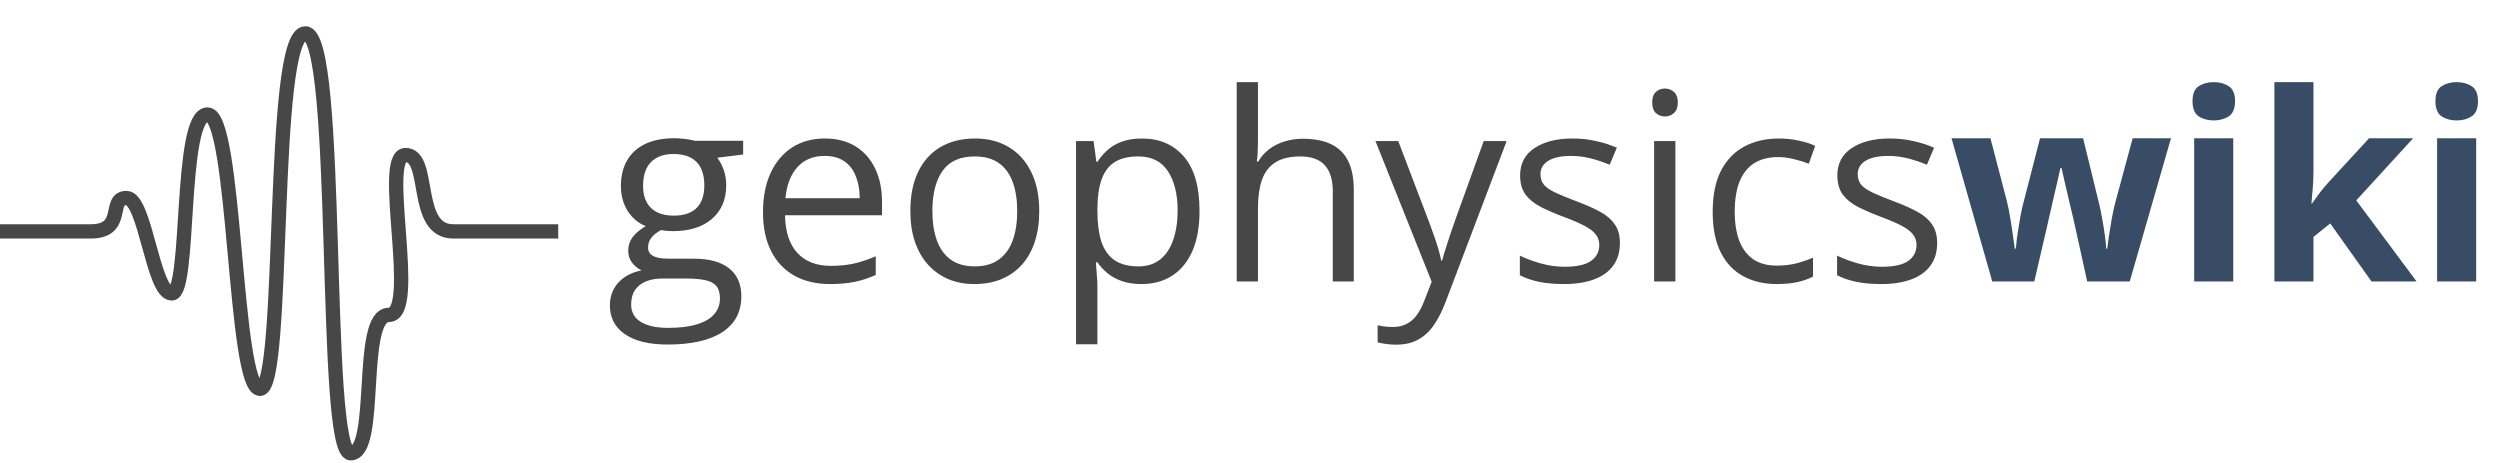
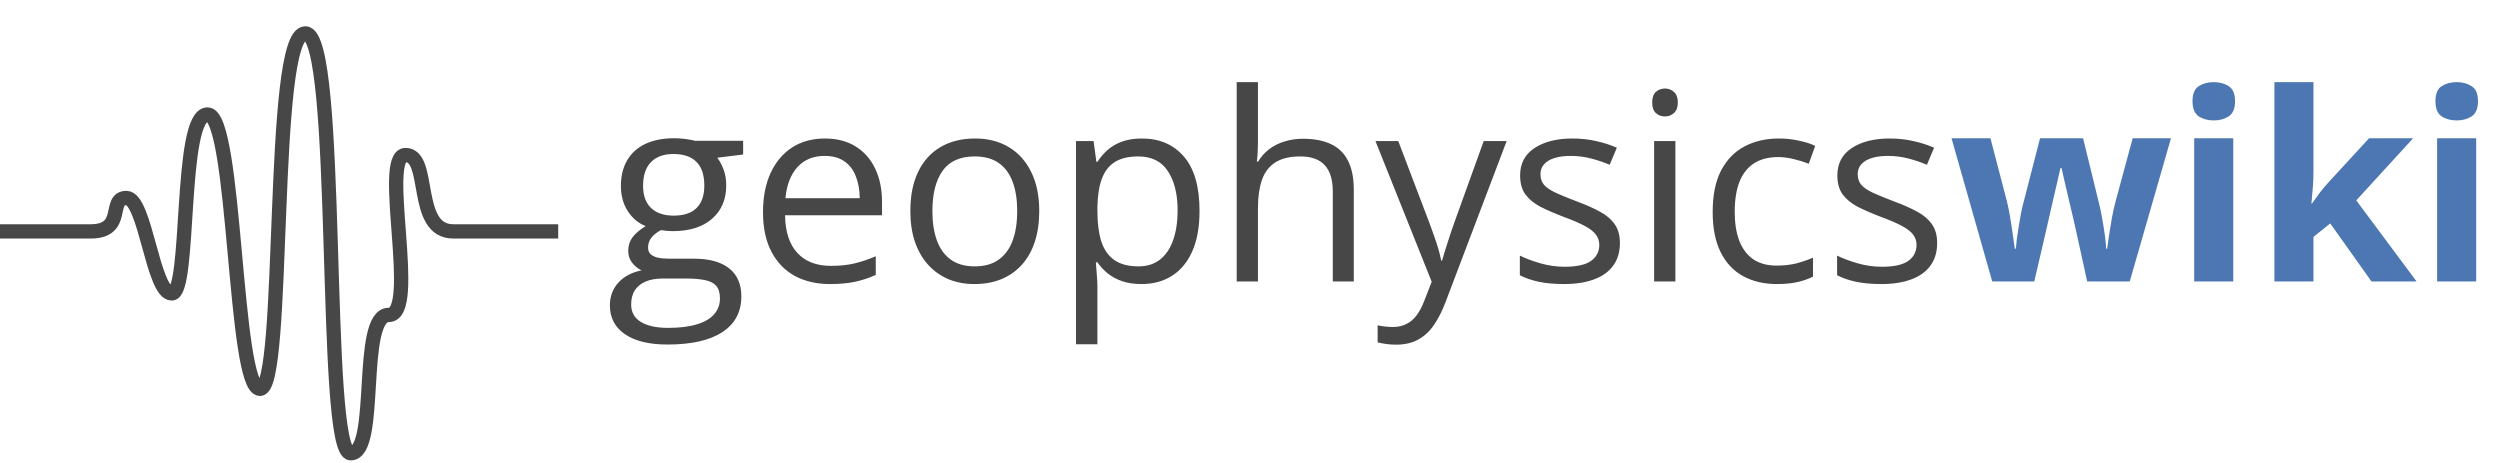
<svg xmlns="http://www.w3.org/2000/svg" width="524" height="97" viewBox="0 0 524 97" fill="none">
  <path d="M0 48.5C0 48.5 11.5 48.5 19 48.5C26.5 48.5 22.5 41.5 26.5 41.5C30.5 41.5 32 61.5 36 61.5C40 61.5 37.5 24 43.5 24C49.5 24 49 81.5 54.5 81.5C60 81.5 56.5 7 64 7C71.5 7 67.5 95 73.5 95C79.5 95 75 66 81.5 66C88 66 79.5 32.5 85 32.5C90.5 32.5 86.5 48.5 95 48.5C103.5 48.5 117 48.5 117 48.5" stroke="#474747" stroke-width="3" />
  <path d="M139.917 72.213C136.05 72.213 133.069 71.488 130.975 70.038C128.88 68.605 127.833 66.591 127.833 63.995C127.833 62.151 128.414 60.575 129.578 59.269C130.76 57.962 132.389 57.093 134.466 56.664C133.696 56.306 133.034 55.768 132.479 55.052C131.941 54.336 131.673 53.513 131.673 52.581C131.673 51.507 131.968 50.567 132.559 49.762C133.168 48.938 134.09 48.15 135.325 47.398C133.785 46.772 132.532 45.715 131.565 44.23C130.617 42.726 130.142 40.98 130.142 38.993C130.142 36.88 130.581 35.081 131.458 33.595C132.335 32.091 133.606 30.945 135.271 30.157C136.937 29.369 138.951 28.976 141.314 28.976C141.833 28.976 142.352 29.002 142.872 29.056C143.409 29.092 143.919 29.155 144.402 29.244C144.886 29.316 145.306 29.405 145.665 29.513H155.762V32.386L150.337 33.058C150.875 33.756 151.322 34.597 151.68 35.582C152.038 36.567 152.217 37.659 152.217 38.858C152.217 41.795 151.224 44.131 149.236 45.868C147.249 47.586 144.519 48.446 141.045 48.446C140.222 48.446 139.38 48.374 138.521 48.231C137.644 48.714 136.972 49.252 136.507 49.842C136.059 50.433 135.835 51.113 135.835 51.883C135.835 52.456 136.006 52.913 136.346 53.253C136.704 53.593 137.214 53.844 137.876 54.005C138.539 54.148 139.336 54.22 140.267 54.22H145.45C148.654 54.22 151.107 54.891 152.808 56.234C154.527 57.577 155.386 59.537 155.386 62.115C155.386 65.374 154.061 67.871 151.412 69.608C148.762 71.345 144.931 72.213 139.917 72.213ZM140.052 68.722C142.487 68.722 144.501 68.471 146.094 67.97C147.706 67.486 148.905 66.779 149.693 65.848C150.499 64.935 150.901 63.843 150.901 62.572C150.901 61.39 150.633 60.495 150.096 59.886C149.559 59.295 148.771 58.901 147.732 58.705C146.694 58.49 145.423 58.382 143.919 58.382H138.816C137.492 58.382 136.337 58.588 135.352 59C134.367 59.412 133.606 60.02 133.069 60.826C132.55 61.632 132.291 62.634 132.291 63.834C132.291 65.427 132.962 66.636 134.305 67.46C135.647 68.301 137.563 68.722 140.052 68.722ZM141.207 45.196C143.337 45.196 144.939 44.659 146.014 43.585C147.088 42.511 147.625 40.944 147.625 38.885C147.625 36.683 147.079 35.036 145.987 33.944C144.895 32.834 143.283 32.279 141.153 32.279C139.112 32.279 137.536 32.852 136.426 33.998C135.334 35.126 134.788 36.782 134.788 38.966C134.788 40.971 135.343 42.511 136.453 43.585C137.563 44.659 139.148 45.196 141.207 45.196ZM172.896 29.029C175.403 29.029 177.551 29.584 179.341 30.694C181.132 31.804 182.501 33.362 183.45 35.367C184.399 37.355 184.874 39.682 184.874 42.35V45.116H164.544C164.598 48.571 165.457 51.203 167.122 53.011C168.787 54.819 171.132 55.724 174.158 55.724C176.02 55.724 177.667 55.553 179.1 55.213C180.532 54.873 182.018 54.372 183.558 53.709V57.63C182.072 58.293 180.595 58.776 179.126 59.081C177.676 59.385 175.958 59.537 173.97 59.537C171.141 59.537 168.671 58.964 166.558 57.818C164.463 56.655 162.834 54.954 161.67 52.716C160.507 50.478 159.925 47.739 159.925 44.498C159.925 41.329 160.453 38.59 161.509 36.28C162.583 33.953 164.087 32.162 166.021 30.909C167.972 29.656 170.264 29.029 172.896 29.029ZM172.842 32.682C170.461 32.682 168.563 33.46 167.149 35.018C165.735 36.576 164.893 38.751 164.625 41.544H180.201C180.183 39.789 179.905 38.25 179.368 36.925C178.849 35.582 178.052 34.544 176.978 33.81C175.904 33.058 174.525 32.682 172.842 32.682ZM217.825 44.23C217.825 46.647 217.512 48.804 216.885 50.702C216.259 52.599 215.354 54.202 214.173 55.509C212.991 56.816 211.559 57.818 209.876 58.517C208.211 59.197 206.322 59.537 204.209 59.537C202.24 59.537 200.432 59.197 198.785 58.517C197.155 57.818 195.741 56.816 194.542 55.509C193.36 54.202 192.438 52.599 191.775 50.702C191.131 48.804 190.809 46.647 190.809 44.23C190.809 41.007 191.355 38.268 192.447 36.012C193.539 33.738 195.097 32.01 197.12 30.829C199.161 29.629 201.587 29.029 204.397 29.029C207.083 29.029 209.428 29.629 211.434 30.829C213.457 32.028 215.023 33.765 216.133 36.039C217.261 38.294 217.825 41.025 217.825 44.23ZM195.428 44.23C195.428 46.593 195.741 48.643 196.368 50.379C196.994 52.116 197.961 53.459 199.268 54.408C200.575 55.357 202.258 55.831 204.317 55.831C206.358 55.831 208.032 55.357 209.339 54.408C210.664 53.459 211.639 52.116 212.266 50.379C212.893 48.643 213.206 46.593 213.206 44.23C213.206 41.884 212.893 39.861 212.266 38.16C211.639 36.441 210.673 35.117 209.366 34.185C208.059 33.255 206.367 32.789 204.29 32.789C201.229 32.789 198.982 33.801 197.549 35.824C196.135 37.847 195.428 40.649 195.428 44.23ZM239.363 29.029C243.034 29.029 245.961 30.291 248.145 32.816C250.329 35.34 251.421 39.136 251.421 44.203C251.421 47.551 250.92 50.361 249.917 52.635C248.915 54.909 247.5 56.628 245.674 57.791C243.866 58.955 241.727 59.537 239.256 59.537C237.698 59.537 236.329 59.331 235.147 58.919C233.965 58.508 232.954 57.953 232.112 57.254C231.271 56.556 230.573 55.795 230.018 54.972H229.695C229.749 55.67 229.812 56.511 229.883 57.496C229.973 58.481 230.018 59.34 230.018 60.074V72.159H225.533V29.566H229.212L229.803 33.917H230.018C230.59 33.022 231.289 32.207 232.112 31.473C232.936 30.721 233.938 30.13 235.12 29.701C236.32 29.253 237.734 29.029 239.363 29.029ZM238.584 32.789C236.543 32.789 234.896 33.183 233.643 33.971C232.408 34.758 231.504 35.94 230.931 37.516C230.358 39.073 230.053 41.034 230.018 43.397V44.256C230.018 46.745 230.286 48.849 230.823 50.567C231.378 52.286 232.282 53.593 233.536 54.488C234.807 55.383 236.508 55.831 238.638 55.831C240.464 55.831 241.986 55.339 243.204 54.354C244.421 53.369 245.325 52 245.916 50.245C246.525 48.473 246.829 46.441 246.829 44.149C246.829 40.676 246.149 37.919 244.788 35.877C243.445 33.819 241.377 32.789 238.584 32.789ZM263.667 17.213V29.701C263.667 30.417 263.65 31.142 263.614 31.876C263.578 32.592 263.515 33.255 263.426 33.863H263.721C264.33 32.825 265.1 31.956 266.031 31.258C266.98 30.542 268.054 30.005 269.253 29.647C270.453 29.271 271.724 29.083 273.067 29.083C275.43 29.083 277.4 29.459 278.975 30.211C280.569 30.963 281.759 32.127 282.547 33.702C283.353 35.278 283.755 37.319 283.755 39.825V59H279.351V40.121C279.351 37.668 278.787 35.833 277.659 34.615C276.549 33.398 274.839 32.789 272.53 32.789C270.346 32.789 268.6 33.21 267.293 34.051C266.004 34.875 265.073 36.092 264.5 37.704C263.945 39.315 263.667 41.284 263.667 43.612V59H259.209V17.213H263.667ZM288.294 29.566H293.074L299.573 46.647C299.949 47.649 300.298 48.616 300.621 49.547C300.943 50.46 301.229 51.337 301.48 52.179C301.731 53.02 301.928 53.835 302.071 54.623H302.259C302.509 53.727 302.868 52.555 303.333 51.105C303.799 49.636 304.3 48.141 304.837 46.62L310.987 29.566H315.794L302.984 63.324C302.304 65.132 301.507 66.707 300.594 68.05C299.699 69.393 298.606 70.422 297.317 71.139C296.028 71.873 294.471 72.24 292.645 72.24C291.803 72.24 291.06 72.186 290.416 72.079C289.771 71.989 289.216 71.882 288.75 71.756V68.185C289.144 68.274 289.619 68.355 290.174 68.426C290.747 68.498 291.338 68.534 291.946 68.534C293.056 68.534 294.014 68.319 294.82 67.889C295.643 67.477 296.351 66.869 296.941 66.063C297.532 65.257 298.042 64.299 298.472 63.19L300.083 59.054L288.294 29.566ZM339.534 50.943C339.534 52.823 339.06 54.408 338.111 55.697C337.18 56.968 335.837 57.926 334.083 58.57C332.346 59.215 330.269 59.537 327.852 59.537C325.793 59.537 324.012 59.376 322.508 59.054C321.004 58.731 319.688 58.275 318.56 57.684V53.575C319.76 54.166 321.192 54.703 322.857 55.187C324.522 55.67 326.223 55.912 327.959 55.912C330.502 55.912 332.346 55.5 333.492 54.676C334.638 53.853 335.21 52.734 335.21 51.319C335.21 50.514 334.978 49.806 334.512 49.198C334.065 48.571 333.304 47.971 332.229 47.398C331.155 46.808 329.669 46.163 327.771 45.465C325.892 44.749 324.262 44.041 322.884 43.343C321.523 42.627 320.467 41.759 319.715 40.738C318.981 39.718 318.614 38.393 318.614 36.764C318.614 34.275 319.616 32.368 321.622 31.044C323.645 29.701 326.294 29.029 329.571 29.029C331.343 29.029 332.999 29.208 334.539 29.566C336.097 29.907 337.547 30.372 338.89 30.963L337.386 34.535C336.168 34.016 334.87 33.577 333.492 33.219C332.113 32.861 330.708 32.682 329.275 32.682C327.216 32.682 325.632 33.022 324.522 33.702C323.43 34.383 322.884 35.313 322.884 36.495C322.884 37.408 323.134 38.16 323.636 38.751C324.155 39.342 324.979 39.897 326.106 40.416C327.234 40.935 328.72 41.544 330.564 42.242C332.409 42.922 334.002 43.63 335.345 44.364C336.688 45.08 337.717 45.957 338.433 46.996C339.167 48.016 339.534 49.332 339.534 50.943ZM351.163 29.566V59H346.705V29.566H351.163ZM348.987 18.556C349.721 18.556 350.348 18.797 350.867 19.281C351.404 19.746 351.673 20.48 351.673 21.483C351.673 22.468 351.404 23.202 350.867 23.685C350.348 24.169 349.721 24.41 348.987 24.41C348.217 24.41 347.573 24.169 347.054 23.685C346.552 23.202 346.302 22.468 346.302 21.483C346.302 20.48 346.552 19.746 347.054 19.281C347.573 18.797 348.217 18.556 348.987 18.556ZM372.405 59.537C369.756 59.537 367.419 58.991 365.396 57.899C363.373 56.807 361.797 55.142 360.669 52.904C359.542 50.666 358.978 47.846 358.978 44.444C358.978 40.882 359.568 37.972 360.75 35.716C361.95 33.443 363.597 31.76 365.691 30.668C367.786 29.575 370.167 29.029 372.835 29.029C374.303 29.029 375.717 29.181 377.078 29.486C378.457 29.772 379.585 30.139 380.462 30.587L379.119 34.32C378.224 33.962 377.186 33.639 376.004 33.353C374.84 33.067 373.748 32.923 372.728 32.923C370.687 32.923 368.986 33.362 367.625 34.239C366.282 35.117 365.271 36.406 364.59 38.106C363.928 39.807 363.597 41.902 363.597 44.391C363.597 46.772 363.919 48.804 364.563 50.487C365.226 52.17 366.202 53.459 367.491 54.354C368.798 55.231 370.427 55.67 372.378 55.67C373.936 55.67 375.341 55.509 376.595 55.187C377.848 54.846 378.985 54.453 380.005 54.005V57.98C379.021 58.481 377.92 58.866 376.702 59.134C375.503 59.403 374.07 59.537 372.405 59.537ZM406.028 50.943C406.028 52.823 405.554 54.408 404.605 55.697C403.674 56.968 402.331 57.926 400.577 58.57C398.84 59.215 396.763 59.537 394.346 59.537C392.287 59.537 390.506 59.376 389.002 59.054C387.498 58.731 386.182 58.275 385.054 57.684V53.575C386.254 54.166 387.686 54.703 389.351 55.187C391.016 55.67 392.717 55.912 394.454 55.912C396.996 55.912 398.84 55.5 399.986 54.676C401.132 53.853 401.705 52.734 401.705 51.319C401.705 50.514 401.472 49.806 401.006 49.198C400.559 48.571 399.798 47.971 398.724 47.398C397.649 46.808 396.163 46.163 394.266 45.465C392.386 44.749 390.757 44.041 389.378 43.343C388.017 42.627 386.961 41.759 386.209 40.738C385.475 39.718 385.108 38.393 385.108 36.764C385.108 34.275 386.111 32.368 388.116 31.044C390.139 29.701 392.789 29.029 396.065 29.029C397.837 29.029 399.493 29.208 401.033 29.566C402.591 29.907 404.041 30.372 405.384 30.963L403.88 34.535C402.662 34.016 401.364 33.577 399.986 33.219C398.607 32.861 397.202 32.682 395.77 32.682C393.711 32.682 392.126 33.022 391.016 33.702C389.924 34.383 389.378 35.313 389.378 36.495C389.378 37.408 389.629 38.16 390.13 38.751C390.649 39.342 391.473 39.897 392.601 40.416C393.729 40.935 395.215 41.544 397.059 42.242C398.903 42.922 400.496 43.63 401.839 44.364C403.182 45.08 404.211 45.957 404.927 46.996C405.661 48.016 406.028 49.332 406.028 50.943Z" fill="#474747" />
-   <path d="M437.476 59L435.167 48.499C435.041 47.873 434.835 46.951 434.549 45.733C434.262 44.498 433.949 43.182 433.609 41.786C433.287 40.371 432.982 39.064 432.696 37.865C432.427 36.665 432.23 35.788 432.105 35.233H431.863C431.738 35.788 431.541 36.665 431.272 37.865C431.004 39.064 430.7 40.371 430.359 41.786C430.037 43.2 429.733 44.534 429.446 45.787C429.16 47.023 428.945 47.962 428.802 48.607L426.385 59H417.576L409.036 28.976H417.2L420.665 42.269C420.897 43.2 421.121 44.31 421.336 45.599C421.551 46.87 421.739 48.106 421.9 49.305C422.079 50.487 422.213 51.427 422.303 52.125H422.518C422.553 51.606 422.625 50.916 422.732 50.057C422.858 49.198 422.992 48.312 423.135 47.398C423.296 46.467 423.44 45.635 423.565 44.901C423.708 44.149 423.816 43.639 423.887 43.37L427.593 28.976H436.617L440.135 43.37C440.26 43.889 440.421 44.713 440.618 45.841C440.833 46.969 441.021 48.133 441.182 49.332C441.343 50.514 441.433 51.445 441.451 52.125H441.666C441.737 51.516 441.862 50.612 442.042 49.413C442.221 48.213 442.426 46.96 442.659 45.653C442.91 44.328 443.16 43.2 443.411 42.269L447.01 28.976H455.04L446.392 59H437.476ZM468.091 28.976V59H459.9V28.976H468.091ZM464.009 17.213C465.227 17.213 466.274 17.499 467.151 18.072C468.029 18.627 468.467 19.675 468.467 21.214C468.467 22.736 468.029 23.793 467.151 24.383C466.274 24.956 465.227 25.243 464.009 25.243C462.774 25.243 461.718 24.956 460.84 24.383C459.981 23.793 459.551 22.736 459.551 21.214C459.551 19.675 459.981 18.627 460.84 18.072C461.718 17.499 462.774 17.213 464.009 17.213ZM484.903 17.213V35.904C484.903 37.032 484.858 38.16 484.769 39.288C484.679 40.416 484.581 41.544 484.473 42.672H484.581C485.136 41.884 485.7 41.105 486.272 40.335C486.863 39.566 487.49 38.823 488.152 38.106L496.558 28.976H505.796L493.873 42.001L506.521 59H497.068L488.421 46.834L484.903 49.654V59H476.712V17.213H484.903ZM519.009 28.976V59H510.818V28.976H519.009ZM514.927 17.213C516.145 17.213 517.192 17.499 518.069 18.072C518.947 18.627 519.385 19.675 519.385 21.214C519.385 22.736 518.947 23.793 518.069 24.383C517.192 24.956 516.145 25.243 514.927 25.243C513.692 25.243 512.636 24.956 511.758 24.383C510.899 23.793 510.469 22.736 510.469 21.214C510.469 19.675 510.899 18.627 511.758 18.072C512.636 17.499 513.692 17.213 514.927 17.213Z" fill="#394C66" />
+   <path d="M437.476 59L435.167 48.499C435.041 47.873 434.835 46.951 434.549 45.733C434.262 44.498 433.949 43.182 433.609 41.786C433.287 40.371 432.982 39.064 432.696 37.865C432.427 36.665 432.23 35.788 432.105 35.233H431.863C431.738 35.788 431.541 36.665 431.272 37.865C431.004 39.064 430.7 40.371 430.359 41.786C430.037 43.2 429.733 44.534 429.446 45.787C429.16 47.023 428.945 47.962 428.802 48.607L426.385 59H417.576L409.036 28.976H417.2L420.665 42.269C420.897 43.2 421.121 44.31 421.336 45.599C421.551 46.87 421.739 48.106 421.9 49.305C422.079 50.487 422.213 51.427 422.303 52.125H422.518C422.553 51.606 422.625 50.916 422.732 50.057C422.858 49.198 422.992 48.312 423.135 47.398C423.296 46.467 423.44 45.635 423.565 44.901C423.708 44.149 423.816 43.639 423.887 43.37L427.593 28.976H436.617L440.135 43.37C440.26 43.889 440.421 44.713 440.618 45.841C440.833 46.969 441.021 48.133 441.182 49.332C441.343 50.514 441.433 51.445 441.451 52.125H441.666C441.737 51.516 441.862 50.612 442.042 49.413C442.221 48.213 442.426 46.96 442.659 45.653C442.91 44.328 443.16 43.2 443.411 42.269L447.01 28.976H455.04L446.392 59H437.476ZM468.091 28.976V59H459.9V28.976H468.091ZM464.009 17.213C465.227 17.213 466.274 17.499 467.151 18.072C468.029 18.627 468.467 19.675 468.467 21.214C468.467 22.736 468.029 23.793 467.151 24.383C466.274 24.956 465.227 25.243 464.009 25.243C462.774 25.243 461.718 24.956 460.84 24.383C459.981 23.793 459.551 22.736 459.551 21.214C459.551 19.675 459.981 18.627 460.84 18.072C461.718 17.499 462.774 17.213 464.009 17.213ZM484.903 17.213V35.904C484.903 37.032 484.858 38.16 484.769 39.288C484.679 40.416 484.581 41.544 484.473 42.672H484.581C485.136 41.884 485.7 41.105 486.272 40.335C486.863 39.566 487.49 38.823 488.152 38.106L496.558 28.976H505.796L493.873 42.001L506.521 59H497.068L488.421 46.834L484.903 49.654V59H476.712V17.213H484.903ZM519.009 28.976V59H510.818V28.976H519.009ZM514.927 17.213C516.145 17.213 517.192 17.499 518.069 18.072C518.947 18.627 519.385 19.675 519.385 21.214C519.385 22.736 518.947 23.793 518.069 24.383C517.192 24.956 516.145 25.243 514.927 25.243C513.692 25.243 512.636 24.956 511.758 24.383C510.899 23.793 510.469 22.736 510.469 21.214C510.469 19.675 510.899 18.627 511.758 18.072C512.636 17.499 513.692 17.213 514.927 17.213Z" fill="#4d77b3" />
</svg>
